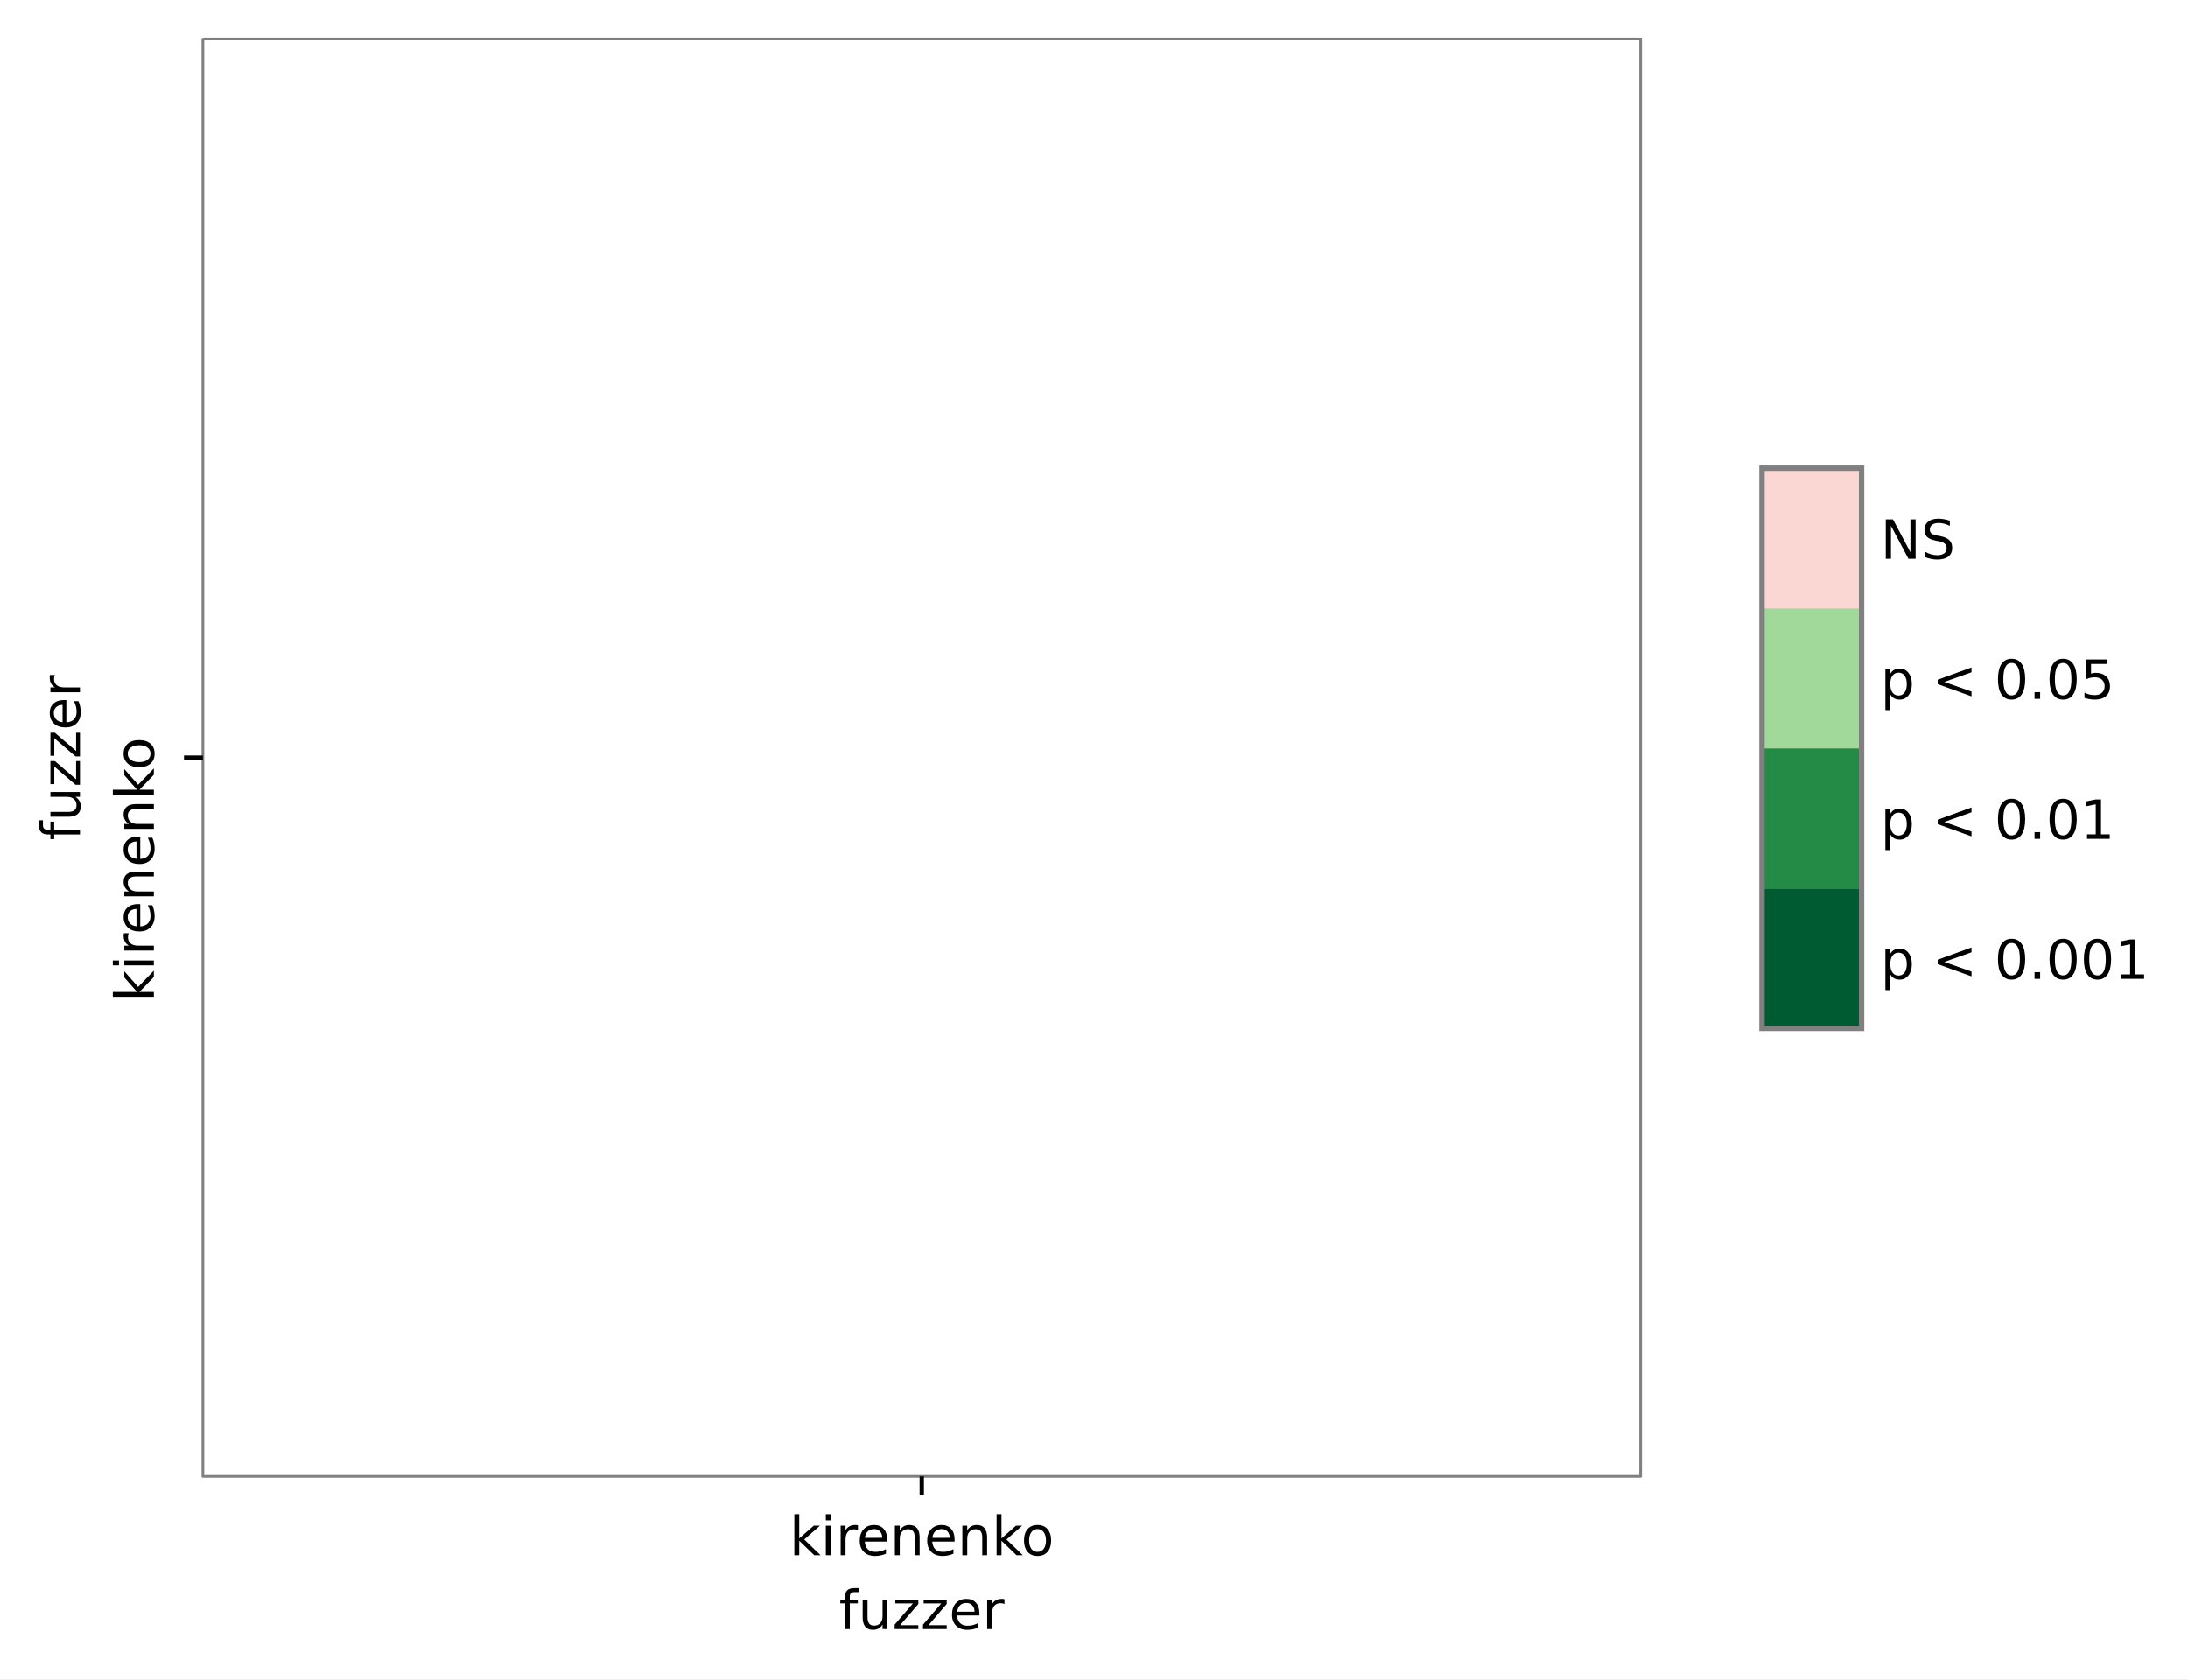
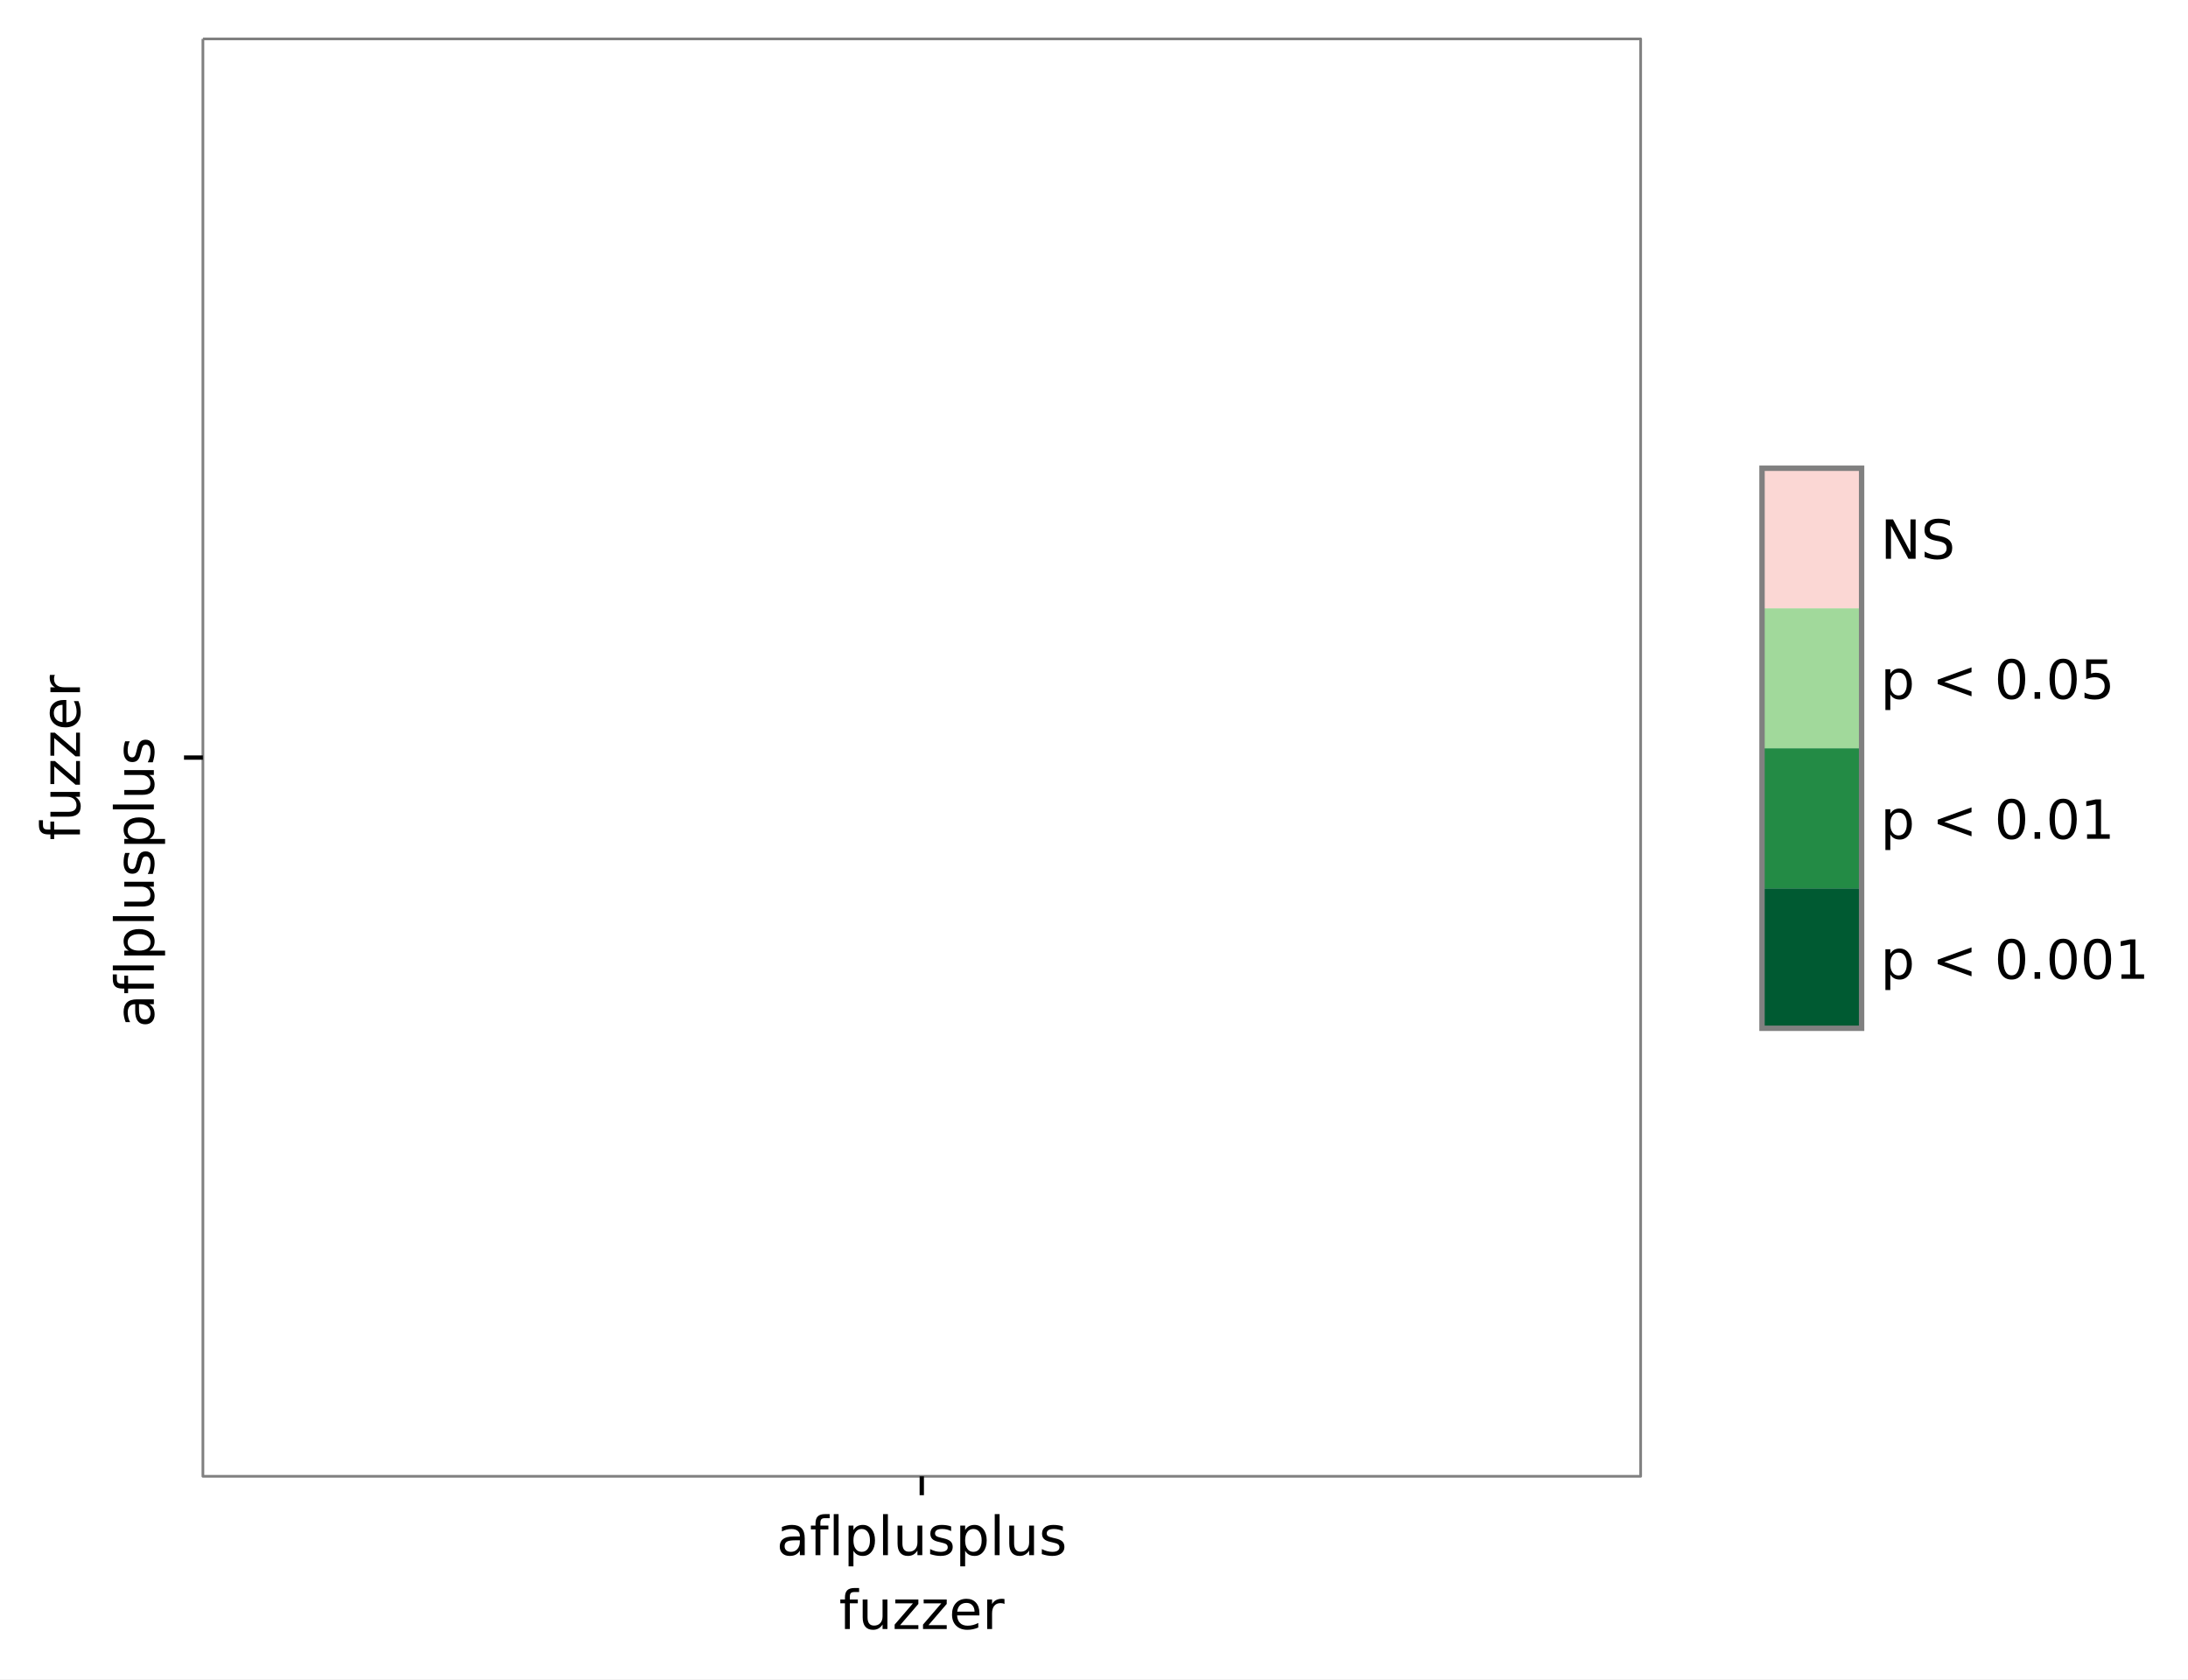
<svg xmlns="http://www.w3.org/2000/svg" xmlns:xlink="http://www.w3.org/1999/xlink" height="310.868pt" version="1.1" viewBox="0 0 404.977 310.868" width="404.977pt">
  <defs>
    <style type="text/css">*{stroke-linecap:butt;stroke-linejoin:round;}</style>
  </defs>
  <g id="figure_1">
    <g id="patch_1">
      <path d="M 0 310.868  L 404.977 310.868  L 404.977 0  L 0 0  z " style="fill:#ffffff;" />
    </g>
    <g id="axes_1">
      <g id="patch_2">
        <path d="M 37.556 273.312  L 303.668 273.312  L 303.668 7.2  L 37.556 7.2  z " style="fill:#ffffff;" />
      </g>
      <g id="QuadMesh_1">
        <path d="M 37.556 7.2  L 303.668 7.2  L 303.668 273.312  L 37.556 273.312  L 37.556 7.2  " style="fill:#ffffff;stroke:#808080;stroke-width:0.5;" />
      </g>
      <g id="matplotlib.axis_1">
        <g id="xtick_1">
          <g id="line2d_1">
            <defs>
-               <path d="M 0 0  L 0 3.5  " id="m94e72a9062" style="stroke:#000000;stroke-width:0.8;" />
+               <path d="M 0 0  L 0 3.5  " id="m7684ae9ed4" style="stroke:#000000;stroke-width:0.8;" />
            </defs>
            <g>
-               <use style="stroke:#000000;stroke-width:0.8;" x="170.612" xlink:href="#m94e72a9062" y="273.312" />
+               <use style="stroke:#000000;stroke-width:0.8;" x="170.612" xlink:href="#m7684ae9ed4" y="273.312" />
            </g>
          </g>
          <g id="text_1">
-             <g transform="translate(146.1208 287.9104)scale(0.1 -0.1)">
+             <g transform="translate(143.7255 287.9104)scale(0.1 -0.1)">
              <defs>
-                 <path d="M 9.078 75.984  L 18.109 75.984  L 18.109 31.109  L 44.922 54.688  L 56.391 54.688  L 27.391 29.109  L 57.625 0  L 45.906 0  L 18.109 26.703  L 18.109 0  L 9.078 0  z " id="DejaVuSans-107" />
-                 <path d="M 9.422 54.688  L 18.406 54.688  L 18.406 0  L 9.422 0  z M 9.422 75.984  L 18.406 75.984  L 18.406 64.594  L 9.422 64.594  z " id="DejaVuSans-105" />
-                 <path d="M 41.109 46.297  Q 39.594 47.172 37.812 47.578  Q 36.031 48 33.891 48  Q 26.266 48 22.188 43.047  Q 18.109 38.094 18.109 28.812  L 18.109 0  L 9.078 0  L 9.078 54.688  L 18.109 54.688  L 18.109 46.188  Q 20.953 51.172 25.484 53.578  Q 30.031 56 36.531 56  Q 37.453 56 38.578 55.875  Q 39.703 55.766 41.062 55.516  z " id="DejaVuSans-114" />
-                 <path d="M 56.203 29.594  L 56.203 25.203  L 14.891 25.203  Q 15.484 15.922 20.484 11.062  Q 25.484 6.203 34.422 6.203  Q 39.594 6.203 44.453 7.469  Q 49.312 8.734 54.109 11.281  L 54.109 2.781  Q 49.266 0.734 44.188 -0.344  Q 39.109 -1.422 33.891 -1.422  Q 20.797 -1.422 13.156 6.188  Q 5.516 13.812 5.516 26.812  Q 5.516 40.234 12.766 48.109  Q 20.016 56 32.328 56  Q 43.359 56 49.781 48.891  Q 56.203 41.797 56.203 29.594  z M 47.219 32.234  Q 47.125 39.594 43.094 43.984  Q 39.062 48.391 32.422 48.391  Q 24.906 48.391 20.391 44.141  Q 15.875 39.891 15.188 32.172  z " id="DejaVuSans-101" />
-                 <path d="M 54.891 33.016  L 54.891 0  L 45.906 0  L 45.906 32.719  Q 45.906 40.484 42.875 44.328  Q 39.844 48.188 33.797 48.188  Q 26.516 48.188 22.312 43.547  Q 18.109 38.922 18.109 30.906  L 18.109 0  L 9.078 0  L 9.078 54.688  L 18.109 54.688  L 18.109 46.188  Q 21.344 51.125 25.703 53.562  Q 30.078 56 35.797 56  Q 45.219 56 50.047 50.172  Q 54.891 44.344 54.891 33.016  z " id="DejaVuSans-110" />
-                 <path d="M 30.609 48.391  Q 23.391 48.391 19.188 42.75  Q 14.984 37.109 14.984 27.297  Q 14.984 17.484 19.156 11.844  Q 23.344 6.203 30.609 6.203  Q 37.797 6.203 41.984 11.859  Q 46.188 17.531 46.188 27.297  Q 46.188 37.016 41.984 42.703  Q 37.797 48.391 30.609 48.391  z M 30.609 56  Q 42.328 56 49.016 48.375  Q 55.719 40.766 55.719 27.297  Q 55.719 13.875 49.016 6.219  Q 42.328 -1.422 30.609 -1.422  Q 18.844 -1.422 12.172 6.219  Q 5.516 13.875 5.516 27.297  Q 5.516 40.766 12.172 48.375  Q 18.844 56 30.609 56  z " id="DejaVuSans-111" />
+                 <path d="M 34.281 27.484  Q 23.391 27.484 19.188 25  Q 14.984 22.516 14.984 16.5  Q 14.984 11.719 18.141 8.906  Q 21.297 6.109 26.703 6.109  Q 34.188 6.109 38.703 11.406  Q 43.219 16.703 43.219 25.484  L 43.219 27.484  z M 52.203 31.203  L 52.203 0  L 43.219 0  L 43.219 8.297  Q 40.141 3.328 35.547 0.953  Q 30.953 -1.422 24.312 -1.422  Q 15.922 -1.422 10.953 3.297  Q 6 8.016 6 15.922  Q 6 25.141 12.172 29.828  Q 18.359 34.516 30.609 34.516  L 43.219 34.516  L 43.219 35.406  Q 43.219 41.609 39.141 45  Q 35.062 48.391 27.688 48.391  Q 23 48.391 18.547 47.266  Q 14.109 46.141 10.016 43.891  L 10.016 52.203  Q 14.938 54.109 19.578 55.047  Q 24.219 56 28.609 56  Q 40.484 56 46.344 49.844  Q 52.203 43.703 52.203 31.203  z " id="DejaVuSans-97" />
+                 <path d="M 37.109 75.984  L 37.109 68.5  L 28.516 68.5  Q 23.688 68.5 21.797 66.547  Q 19.922 64.594 19.922 59.516  L 19.922 54.688  L 34.719 54.688  L 34.719 47.703  L 19.922 47.703  L 19.922 0  L 10.891 0  L 10.891 47.703  L 2.297 47.703  L 2.297 54.688  L 10.891 54.688  L 10.891 58.5  Q 10.891 67.625 15.141 71.797  Q 19.391 75.984 28.609 75.984  z " id="DejaVuSans-102" />
+                 <path d="M 9.422 75.984  L 18.406 75.984  L 18.406 0  L 9.422 0  z " id="DejaVuSans-108" />
+                 <path d="M 18.109 8.203  L 18.109 -20.797  L 9.078 -20.797  L 9.078 54.688  L 18.109 54.688  L 18.109 46.391  Q 20.953 51.266 25.266 53.625  Q 29.594 56 35.594 56  Q 45.562 56 51.781 48.094  Q 58.016 40.188 58.016 27.297  Q 58.016 14.406 51.781 6.484  Q 45.562 -1.422 35.594 -1.422  Q 29.594 -1.422 25.266 0.953  Q 20.953 3.328 18.109 8.203  z M 48.688 27.297  Q 48.688 37.203 44.609 42.844  Q 40.531 48.484 33.406 48.484  Q 26.266 48.484 22.188 42.844  Q 18.109 37.203 18.109 27.297  Q 18.109 17.391 22.188 11.75  Q 26.266 6.109 33.406 6.109  Q 40.531 6.109 44.609 11.75  Q 48.688 17.391 48.688 27.297  z " id="DejaVuSans-112" />
+                 <path d="M 8.5 21.578  L 8.5 54.688  L 17.484 54.688  L 17.484 21.922  Q 17.484 14.156 20.5 10.266  Q 23.531 6.391 29.594 6.391  Q 36.859 6.391 41.078 11.031  Q 45.312 15.672 45.312 23.688  L 45.312 54.688  L 54.297 54.688  L 54.297 0  L 45.312 0  L 45.312 8.406  Q 42.047 3.422 37.719 1  Q 33.406 -1.422 27.688 -1.422  Q 18.266 -1.422 13.375 4.438  Q 8.5 10.297 8.5 21.578  z M 31.109 56  z " id="DejaVuSans-117" />
+                 <path d="M 44.281 53.078  L 44.281 44.578  Q 40.484 46.531 36.375 47.5  Q 32.281 48.484 27.875 48.484  Q 21.188 48.484 17.844 46.438  Q 14.5 44.391 14.5 40.281  Q 14.5 37.156 16.891 35.375  Q 19.281 33.594 26.516 31.984  L 29.594 31.297  Q 39.156 29.25 43.188 25.516  Q 47.219 21.781 47.219 15.094  Q 47.219 7.469 41.188 3.016  Q 35.156 -1.422 24.609 -1.422  Q 20.219 -1.422 15.453 -0.562  Q 10.688 0.297 5.422 2  L 5.422 11.281  Q 10.406 8.688 15.234 7.391  Q 20.062 6.109 24.812 6.109  Q 31.156 6.109 34.562 8.281  Q 37.984 10.453 37.984 14.406  Q 37.984 18.062 35.516 20.016  Q 33.062 21.969 24.703 23.781  L 21.578 24.516  Q 13.234 26.266 9.516 29.906  Q 5.812 33.547 5.812 39.891  Q 5.812 47.609 11.281 51.797  Q 16.75 56 26.812 56  Q 31.781 56 36.172 55.266  Q 40.578 54.547 44.281 53.078  z " id="DejaVuSans-115" />
              </defs>
-               <use xlink:href="#DejaVuSans-107" />
-               <use x="57.91" xlink:href="#DejaVuSans-105" />
-               <use x="85.693" xlink:href="#DejaVuSans-114" />
-               <use x="124.557" xlink:href="#DejaVuSans-101" />
-               <use x="186.08" xlink:href="#DejaVuSans-110" />
-               <use x="249.459" xlink:href="#DejaVuSans-101" />
-               <use x="310.982" xlink:href="#DejaVuSans-110" />
-               <use x="374.361" xlink:href="#DejaVuSans-107" />
-               <use x="428.646" xlink:href="#DejaVuSans-111" />
+               <use xlink:href="#DejaVuSans-97" />
+               <use x="61.279" xlink:href="#DejaVuSans-102" />
+               <use x="96.484" xlink:href="#DejaVuSans-108" />
+               <use x="124.268" xlink:href="#DejaVuSans-112" />
+               <use x="187.744" xlink:href="#DejaVuSans-108" />
+               <use x="215.527" xlink:href="#DejaVuSans-117" />
+               <use x="278.906" xlink:href="#DejaVuSans-115" />
+               <use x="331.006" xlink:href="#DejaVuSans-112" />
+               <use x="394.482" xlink:href="#DejaVuSans-108" />
+               <use x="422.266" xlink:href="#DejaVuSans-117" />
+               <use x="485.645" xlink:href="#DejaVuSans-115" />
            </g>
          </g>
        </g>
        <g id="text_2">
          <g transform="translate(155.3029 301.5886)scale(0.1 -0.1)">
            <defs>
-               <path d="M 37.109 75.984  L 37.109 68.5  L 28.516 68.5  Q 23.688 68.5 21.797 66.547  Q 19.922 64.594 19.922 59.516  L 19.922 54.688  L 34.719 54.688  L 34.719 47.703  L 19.922 47.703  L 19.922 0  L 10.891 0  L 10.891 47.703  L 2.297 47.703  L 2.297 54.688  L 10.891 54.688  L 10.891 58.5  Q 10.891 67.625 15.141 71.797  Q 19.391 75.984 28.609 75.984  z " id="DejaVuSans-102" />
-               <path d="M 8.5 21.578  L 8.5 54.688  L 17.484 54.688  L 17.484 21.922  Q 17.484 14.156 20.5 10.266  Q 23.531 6.391 29.594 6.391  Q 36.859 6.391 41.078 11.031  Q 45.312 15.672 45.312 23.688  L 45.312 54.688  L 54.297 54.688  L 54.297 0  L 45.312 0  L 45.312 8.406  Q 42.047 3.422 37.719 1  Q 33.406 -1.422 27.688 -1.422  Q 18.266 -1.422 13.375 4.438  Q 8.5 10.297 8.5 21.578  z M 31.109 56  z " id="DejaVuSans-117" />
              <path d="M 5.516 54.688  L 48.188 54.688  L 48.188 46.484  L 14.406 7.172  L 48.188 7.172  L 48.188 0  L 4.297 0  L 4.297 8.203  L 38.094 47.516  L 5.516 47.516  z " id="DejaVuSans-122" />
+               <path d="M 56.203 29.594  L 56.203 25.203  L 14.891 25.203  Q 15.484 15.922 20.484 11.062  Q 25.484 6.203 34.422 6.203  Q 39.594 6.203 44.453 7.469  Q 49.312 8.734 54.109 11.281  L 54.109 2.781  Q 49.266 0.734 44.188 -0.344  Q 39.109 -1.422 33.891 -1.422  Q 20.797 -1.422 13.156 6.188  Q 5.516 13.812 5.516 26.812  Q 5.516 40.234 12.766 48.109  Q 20.016 56 32.328 56  Q 43.359 56 49.781 48.891  Q 56.203 41.797 56.203 29.594  z M 47.219 32.234  Q 47.125 39.594 43.094 43.984  Q 39.062 48.391 32.422 48.391  Q 24.906 48.391 20.391 44.141  Q 15.875 39.891 15.188 32.172  z " id="DejaVuSans-101" />
+               <path d="M 41.109 46.297  Q 39.594 47.172 37.812 47.578  Q 36.031 48 33.891 48  Q 26.266 48 22.188 43.047  Q 18.109 38.094 18.109 28.812  L 18.109 0  L 9.078 0  L 9.078 54.688  L 18.109 54.688  L 18.109 46.188  Q 20.953 51.172 25.484 53.578  Q 30.031 56 36.531 56  Q 37.453 56 38.578 55.875  Q 39.703 55.766 41.062 55.516  z " id="DejaVuSans-114" />
            </defs>
            <use xlink:href="#DejaVuSans-102" />
            <use x="35.205" xlink:href="#DejaVuSans-117" />
            <use x="98.584" xlink:href="#DejaVuSans-122" />
            <use x="151.074" xlink:href="#DejaVuSans-122" />
            <use x="203.564" xlink:href="#DejaVuSans-101" />
            <use x="265.088" xlink:href="#DejaVuSans-114" />
          </g>
        </g>
      </g>
      <g id="matplotlib.axis_2">
        <g id="ytick_1">
          <g id="line2d_2">
            <defs>
-               <path d="M 0 0  L -3.5 0  " id="m07800ca98b" style="stroke:#000000;stroke-width:0.8;" />
+               <path d="M 0 0  L -3.5 0  " id="m2ad8280424" style="stroke:#000000;stroke-width:0.8;" />
            </defs>
            <g>
-               <use style="stroke:#000000;stroke-width:0.8;" x="37.556" xlink:href="#m07800ca98b" y="140.256" />
+               <use style="stroke:#000000;stroke-width:0.8;" x="37.556" xlink:href="#m2ad8280424" y="140.256" />
            </g>
          </g>
          <g id="text_3">
-             <g transform="translate(28.47656 185.4396)rotate(-90)scale(0.1 -0.1)">
-               <use xlink:href="#DejaVuSans-107" />
-               <use x="57.91" xlink:href="#DejaVuSans-105" />
-               <use x="85.693" xlink:href="#DejaVuSans-114" />
-               <use x="124.557" xlink:href="#DejaVuSans-101" />
-               <use x="186.08" xlink:href="#DejaVuSans-110" />
-               <use x="249.459" xlink:href="#DejaVuSans-101" />
-               <use x="310.982" xlink:href="#DejaVuSans-110" />
-               <use x="374.361" xlink:href="#DejaVuSans-107" />
-               <use x="428.646" xlink:href="#DejaVuSans-111" />
+             <g transform="translate(28.47656 190.2302)rotate(-90)scale(0.1 -0.1)">
+               <use xlink:href="#DejaVuSans-97" />
+               <use x="61.279" xlink:href="#DejaVuSans-102" />
+               <use x="96.484" xlink:href="#DejaVuSans-108" />
+               <use x="124.268" xlink:href="#DejaVuSans-112" />
+               <use x="187.744" xlink:href="#DejaVuSans-108" />
+               <use x="215.527" xlink:href="#DejaVuSans-117" />
+               <use x="278.906" xlink:href="#DejaVuSans-115" />
+               <use x="331.006" xlink:href="#DejaVuSans-112" />
+               <use x="394.482" xlink:href="#DejaVuSans-108" />
+               <use x="422.266" xlink:href="#DejaVuSans-117" />
+               <use x="485.645" xlink:href="#DejaVuSans-115" />
            </g>
          </g>
        </g>
        <g id="text_4">
          <g transform="translate(14.79844 155.5654)rotate(-90)scale(0.1 -0.1)">
            <use xlink:href="#DejaVuSans-102" />
            <use x="35.205" xlink:href="#DejaVuSans-117" />
            <use x="98.584" xlink:href="#DejaVuSans-122" />
            <use x="151.074" xlink:href="#DejaVuSans-122" />
            <use x="203.564" xlink:href="#DejaVuSans-101" />
            <use x="265.088" xlink:href="#DejaVuSans-114" />
          </g>
        </g>
      </g>
    </g>
    <g id="axes_2">
      <g id="patch_3">
-         <path clip-path="url(#pd7edce6847)" d="M 326.132 190.368  L 326.132 164.448  L 326.132 112.608  L 326.132 86.688  L 344.564 86.688  L 344.564 112.608  L 344.564 164.448  L 344.564 190.368  z " style="fill:#ffffff;stroke:#ffffff;stroke-linejoin:miter;stroke-width:0.01;" />
+         <path clip-path="url(#paef4497995)" d="M 326.132 190.368  L 326.132 164.448  L 326.132 112.608  L 326.132 86.688  L 344.564 86.688  L 344.564 112.608  L 344.564 164.448  L 344.564 190.368  z " style="fill:#ffffff;stroke:#ffffff;stroke-linejoin:miter;stroke-width:0.01;" />
      </g>
      <g id="QuadMesh_2">
-         <path clip-path="url(#pd7edce6847)" d="M 326.132 190.368  L 344.564 190.368  L 344.564 164.448  L 326.132 164.448  L 326.132 190.368  " style="fill:#005a32;" />
-         <path clip-path="url(#pd7edce6847)" d="M 326.132 164.448  L 344.564 164.448  L 344.564 138.528  L 326.132 138.528  L 326.132 164.448  " style="fill:#238b45;" />
-         <path clip-path="url(#pd7edce6847)" d="M 326.132 138.528  L 344.564 138.528  L 344.564 112.608  L 326.132 112.608  L 326.132 138.528  " style="fill:#a1d99b;" />
-         <path clip-path="url(#pd7edce6847)" d="M 326.132 112.608  L 344.564 112.608  L 344.564 86.688  L 326.132 86.688  L 326.132 112.608  " style="fill:#fbd7d4;" />
+         <path clip-path="url(#paef4497995)" d="M 326.132 190.368  L 344.564 190.368  L 344.564 164.448  L 326.132 164.448  L 326.132 190.368  " style="fill:#005a32;" />
+         <path clip-path="url(#paef4497995)" d="M 326.132 164.448  L 344.564 164.448  L 344.564 138.528  L 326.132 138.528  L 326.132 164.448  " style="fill:#238b45;" />
+         <path clip-path="url(#paef4497995)" d="M 326.132 138.528  L 344.564 138.528  L 344.564 112.608  L 326.132 112.608  L 326.132 138.528  " style="fill:#a1d99b;" />
+         <path clip-path="url(#paef4497995)" d="M 326.132 112.608  L 344.564 112.608  L 344.564 86.688  L 326.132 86.688  L 326.132 112.608  " style="fill:#fbd7d4;" />
      </g>
      <g id="matplotlib.axis_3" />
      <g id="matplotlib.axis_4">
        <g id="ytick_2">
          <g id="line2d_3" />
          <g id="text_5">
            <g transform="translate(348.0643 181.2072)scale(0.1 -0.1)">
              <defs>
-                 <path d="M 18.109 8.203  L 18.109 -20.797  L 9.078 -20.797  L 9.078 54.688  L 18.109 54.688  L 18.109 46.391  Q 20.953 51.266 25.266 53.625  Q 29.594 56 35.594 56  Q 45.562 56 51.781 48.094  Q 58.016 40.188 58.016 27.297  Q 58.016 14.406 51.781 6.484  Q 45.562 -1.422 35.594 -1.422  Q 29.594 -1.422 25.266 0.953  Q 20.953 3.328 18.109 8.203  z M 48.688 27.297  Q 48.688 37.203 44.609 42.844  Q 40.531 48.484 33.406 48.484  Q 26.266 48.484 22.188 42.844  Q 18.109 37.203 18.109 27.297  Q 18.109 17.391 22.188 11.75  Q 26.266 6.109 33.406 6.109  Q 40.531 6.109 44.609 11.75  Q 48.688 17.391 48.688 27.297  z " id="DejaVuSans-112" />
                <path id="DejaVuSans-32" />
                <path d="M 73.188 49.219  L 22.797 31.297  L 73.188 13.484  L 73.188 4.594  L 10.594 27.297  L 10.594 35.406  L 73.188 58.109  z " id="DejaVuSans-60" />
                <path d="M 31.781 66.406  Q 24.172 66.406 20.328 58.906  Q 16.5 51.422 16.5 36.375  Q 16.5 21.391 20.328 13.891  Q 24.172 6.391 31.781 6.391  Q 39.453 6.391 43.281 13.891  Q 47.125 21.391 47.125 36.375  Q 47.125 51.422 43.281 58.906  Q 39.453 66.406 31.781 66.406  z M 31.781 74.219  Q 44.047 74.219 50.516 64.516  Q 56.984 54.828 56.984 36.375  Q 56.984 17.969 50.516 8.266  Q 44.047 -1.422 31.781 -1.422  Q 19.531 -1.422 13.062 8.266  Q 6.594 17.969 6.594 36.375  Q 6.594 54.828 13.062 64.516  Q 19.531 74.219 31.781 74.219  z " id="DejaVuSans-48" />
                <path d="M 10.688 12.406  L 21 12.406  L 21 0  L 10.688 0  z " id="DejaVuSans-46" />
                <path d="M 12.406 8.297  L 28.516 8.297  L 28.516 63.922  L 10.984 60.406  L 10.984 69.391  L 28.422 72.906  L 38.281 72.906  L 38.281 8.297  L 54.391 8.297  L 54.391 0  L 12.406 0  z " id="DejaVuSans-49" />
              </defs>
              <use xlink:href="#DejaVuSans-112" />
              <use x="63.477" xlink:href="#DejaVuSans-32" />
              <use x="95.264" xlink:href="#DejaVuSans-60" />
              <use x="179.053" xlink:href="#DejaVuSans-32" />
              <use x="210.84" xlink:href="#DejaVuSans-48" />
              <use x="274.463" xlink:href="#DejaVuSans-46" />
              <use x="306.25" xlink:href="#DejaVuSans-48" />
              <use x="369.873" xlink:href="#DejaVuSans-48" />
              <use x="433.496" xlink:href="#DejaVuSans-49" />
            </g>
          </g>
        </g>
        <g id="ytick_3">
          <g id="line2d_4" />
          <g id="text_6">
            <g transform="translate(348.0643 155.2872)scale(0.1 -0.1)">
              <use xlink:href="#DejaVuSans-112" />
              <use x="63.477" xlink:href="#DejaVuSans-32" />
              <use x="95.264" xlink:href="#DejaVuSans-60" />
              <use x="179.053" xlink:href="#DejaVuSans-32" />
              <use x="210.84" xlink:href="#DejaVuSans-48" />
              <use x="274.463" xlink:href="#DejaVuSans-46" />
              <use x="306.25" xlink:href="#DejaVuSans-48" />
              <use x="369.873" xlink:href="#DejaVuSans-49" />
            </g>
          </g>
        </g>
        <g id="ytick_4">
          <g id="line2d_5" />
          <g id="text_7">
            <g transform="translate(348.0643 129.3672)scale(0.1 -0.1)">
              <defs>
                <path d="M 10.797 72.906  L 49.516 72.906  L 49.516 64.594  L 19.828 64.594  L 19.828 46.734  Q 21.969 47.469 24.109 47.828  Q 26.266 48.188 28.422 48.188  Q 40.625 48.188 47.75 41.5  Q 54.891 34.812 54.891 23.391  Q 54.891 11.625 47.562 5.094  Q 40.234 -1.422 26.906 -1.422  Q 22.312 -1.422 17.547 -0.641  Q 12.797 0.141 7.719 1.703  L 7.719 11.625  Q 12.109 9.234 16.797 8.062  Q 21.484 6.891 26.703 6.891  Q 35.156 6.891 40.078 11.328  Q 45.016 15.766 45.016 23.391  Q 45.016 31 40.078 35.438  Q 35.156 39.891 26.703 39.891  Q 22.75 39.891 18.812 39.016  Q 14.891 38.141 10.797 36.281  z " id="DejaVuSans-53" />
              </defs>
              <use xlink:href="#DejaVuSans-112" />
              <use x="63.477" xlink:href="#DejaVuSans-32" />
              <use x="95.264" xlink:href="#DejaVuSans-60" />
              <use x="179.053" xlink:href="#DejaVuSans-32" />
              <use x="210.84" xlink:href="#DejaVuSans-48" />
              <use x="274.463" xlink:href="#DejaVuSans-46" />
              <use x="306.25" xlink:href="#DejaVuSans-48" />
              <use x="369.873" xlink:href="#DejaVuSans-53" />
            </g>
          </g>
        </g>
        <g id="ytick_5">
          <g id="line2d_6" />
          <g id="text_8">
            <g transform="translate(348.0643 103.4472)scale(0.1 -0.1)">
              <defs>
                <path d="M 9.812 72.906  L 23.094 72.906  L 55.422 11.922  L 55.422 72.906  L 64.984 72.906  L 64.984 0  L 51.703 0  L 19.391 60.984  L 19.391 0  L 9.812 0  z " id="DejaVuSans-78" />
                <path d="M 53.516 70.516  L 53.516 60.891  Q 47.906 63.578 42.922 64.891  Q 37.938 66.219 33.297 66.219  Q 25.25 66.219 20.875 63.094  Q 16.5 59.969 16.5 54.203  Q 16.5 49.359 19.406 46.891  Q 22.312 44.438 30.422 42.922  L 36.375 41.703  Q 47.406 39.594 52.656 34.297  Q 57.906 29 57.906 20.125  Q 57.906 9.516 50.797 4.047  Q 43.703 -1.422 29.984 -1.422  Q 24.812 -1.422 18.969 -0.25  Q 13.141 0.922 6.891 3.219  L 6.891 13.375  Q 12.891 10.016 18.656 8.297  Q 24.422 6.594 29.984 6.594  Q 38.422 6.594 43.016 9.906  Q 47.609 13.234 47.609 19.391  Q 47.609 24.75 44.312 27.781  Q 41.016 30.812 33.5 32.328  L 27.484 33.5  Q 16.453 35.688 11.516 40.375  Q 6.594 45.062 6.594 53.422  Q 6.594 63.094 13.406 68.656  Q 20.219 74.219 32.172 74.219  Q 37.312 74.219 42.625 73.281  Q 47.953 72.359 53.516 70.516  z " id="DejaVuSans-83" />
              </defs>
              <use xlink:href="#DejaVuSans-78" />
              <use x="74.805" xlink:href="#DejaVuSans-83" />
            </g>
          </g>
        </g>
      </g>
      <g id="patch_4">
        <path d="M 326.132 190.368  L 326.132 164.448  L 326.132 112.608  L 326.132 86.688  L 344.564 86.688  L 344.564 112.608  L 344.564 164.448  L 344.564 190.368  z " style="fill:none;stroke:#808080;stroke-linejoin:miter;" />
      </g>
    </g>
  </g>
  <defs>
-     <clipPath id="pd7edce6847">
+     <clipPath id="paef4497995">
      <rect height="103.68" width="18.432" x="326.132" y="86.688" />
    </clipPath>
  </defs>
</svg>
